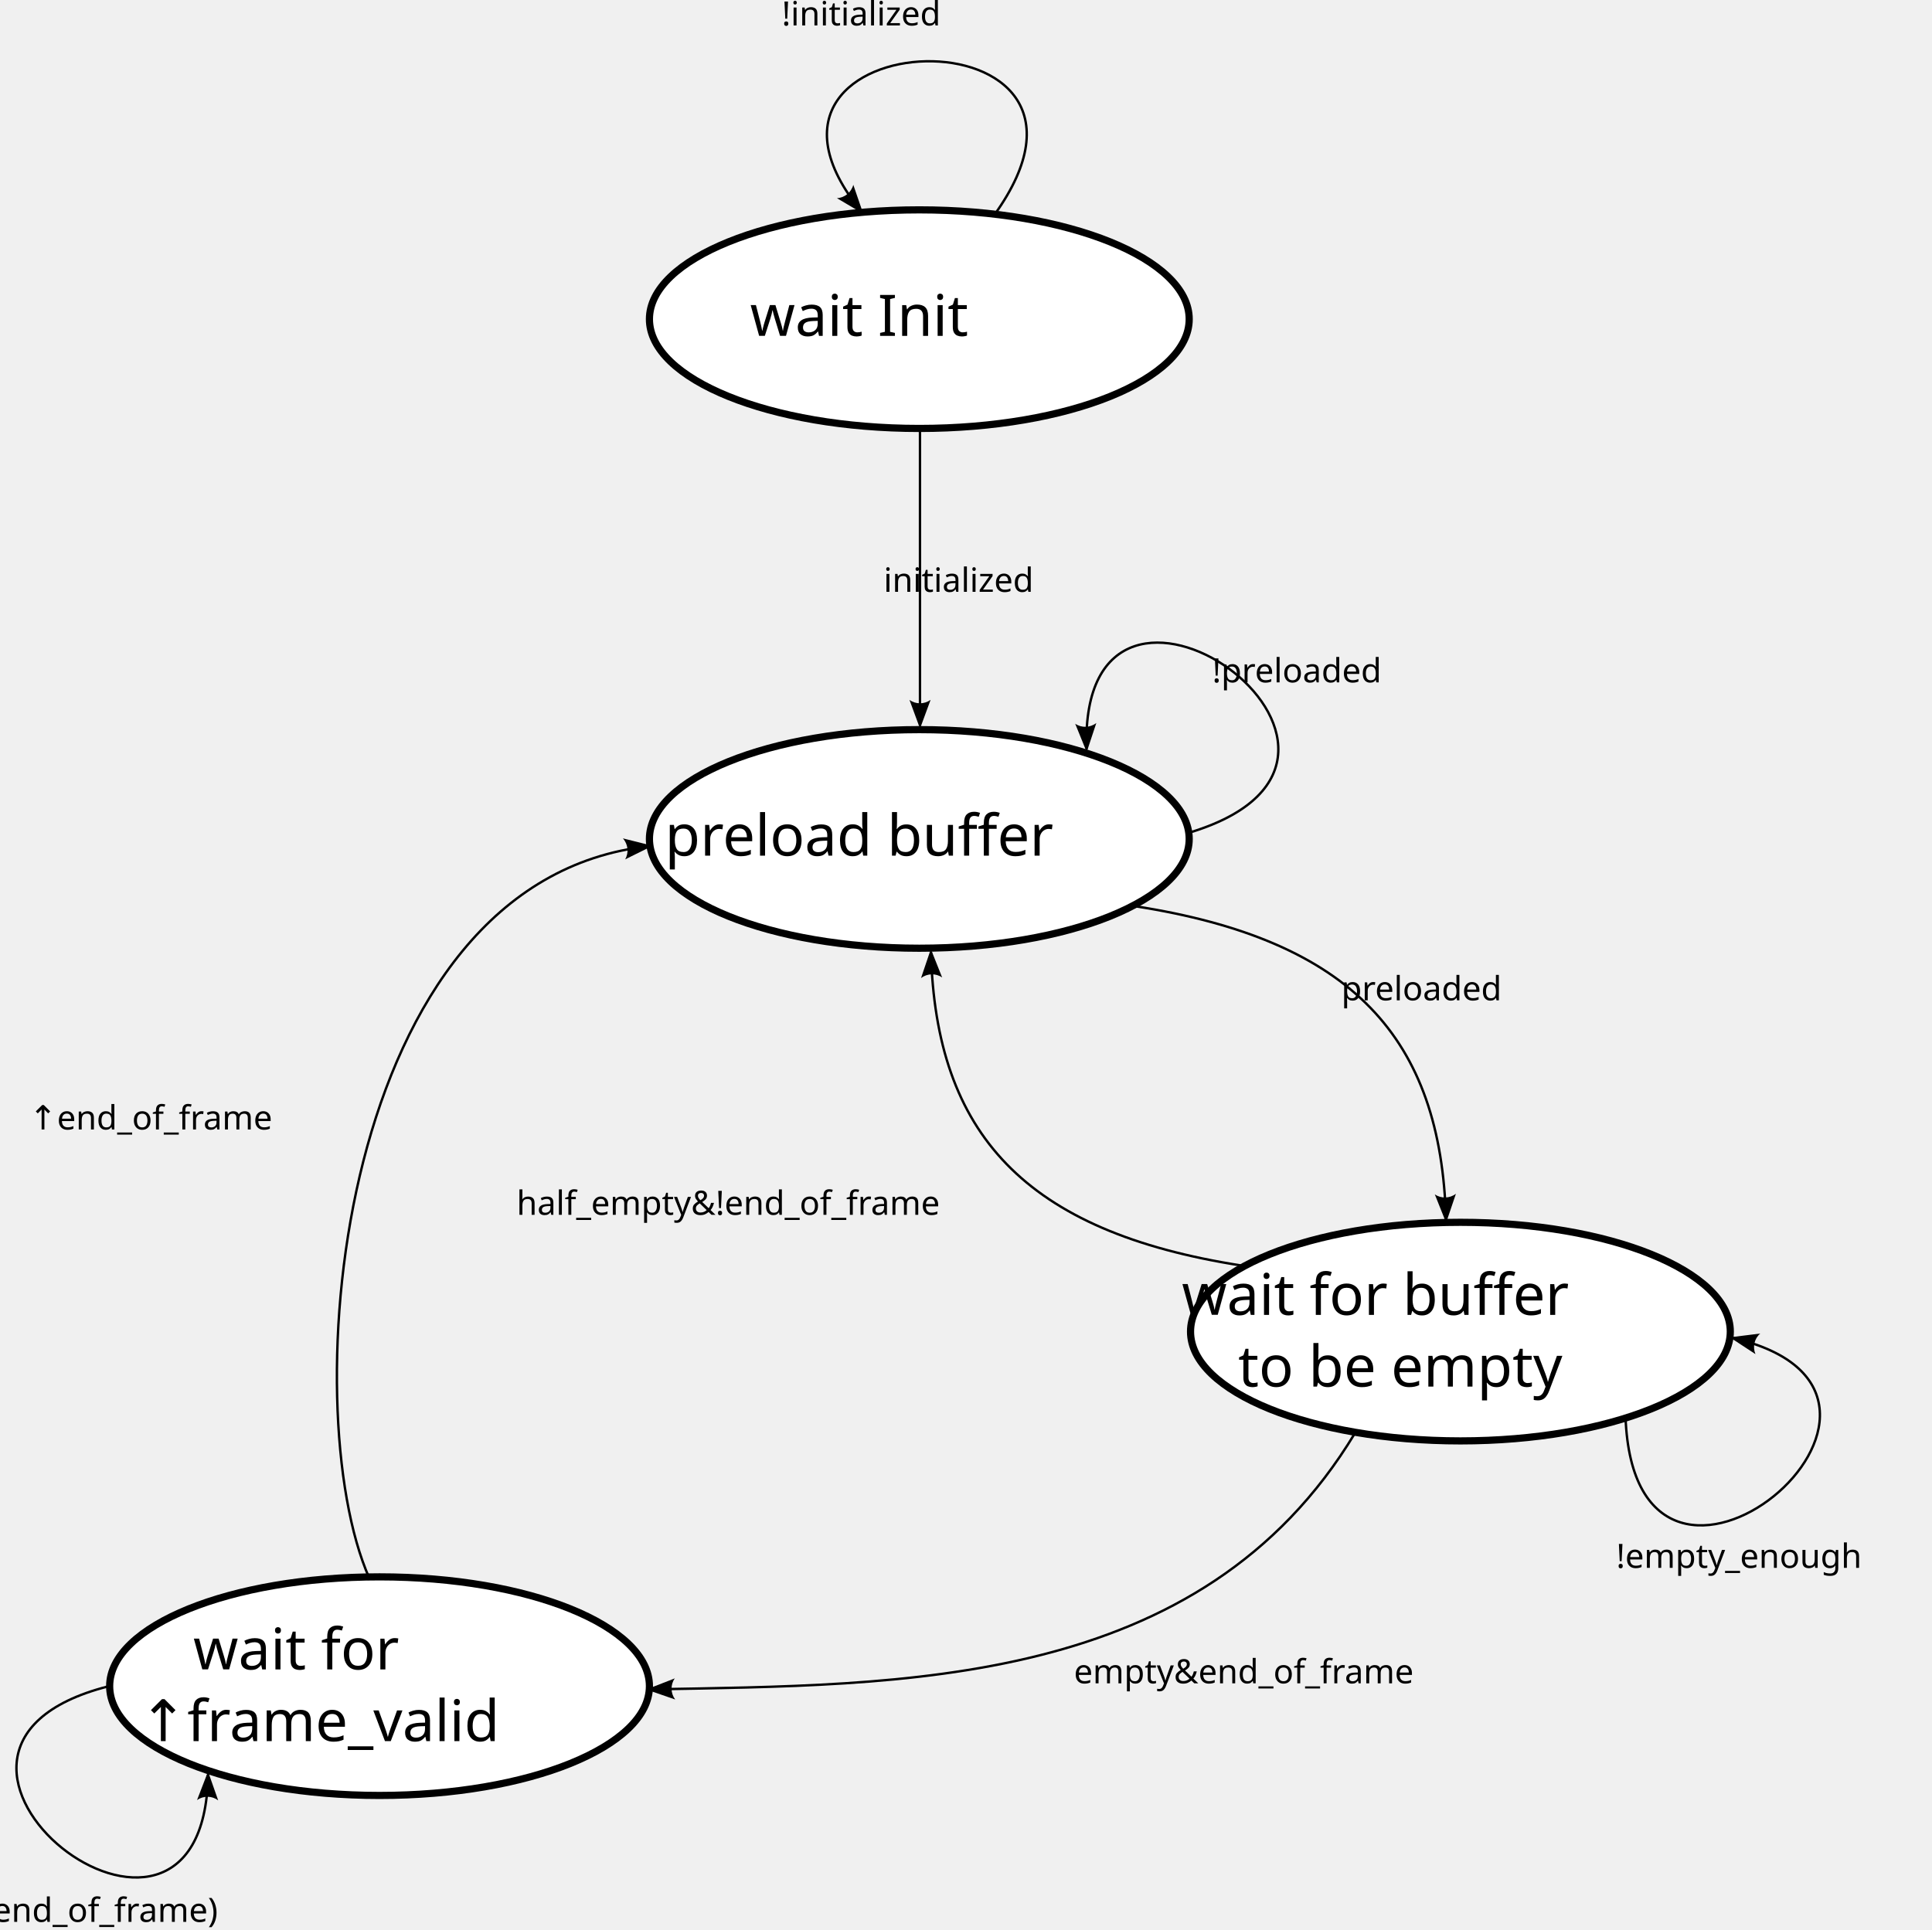
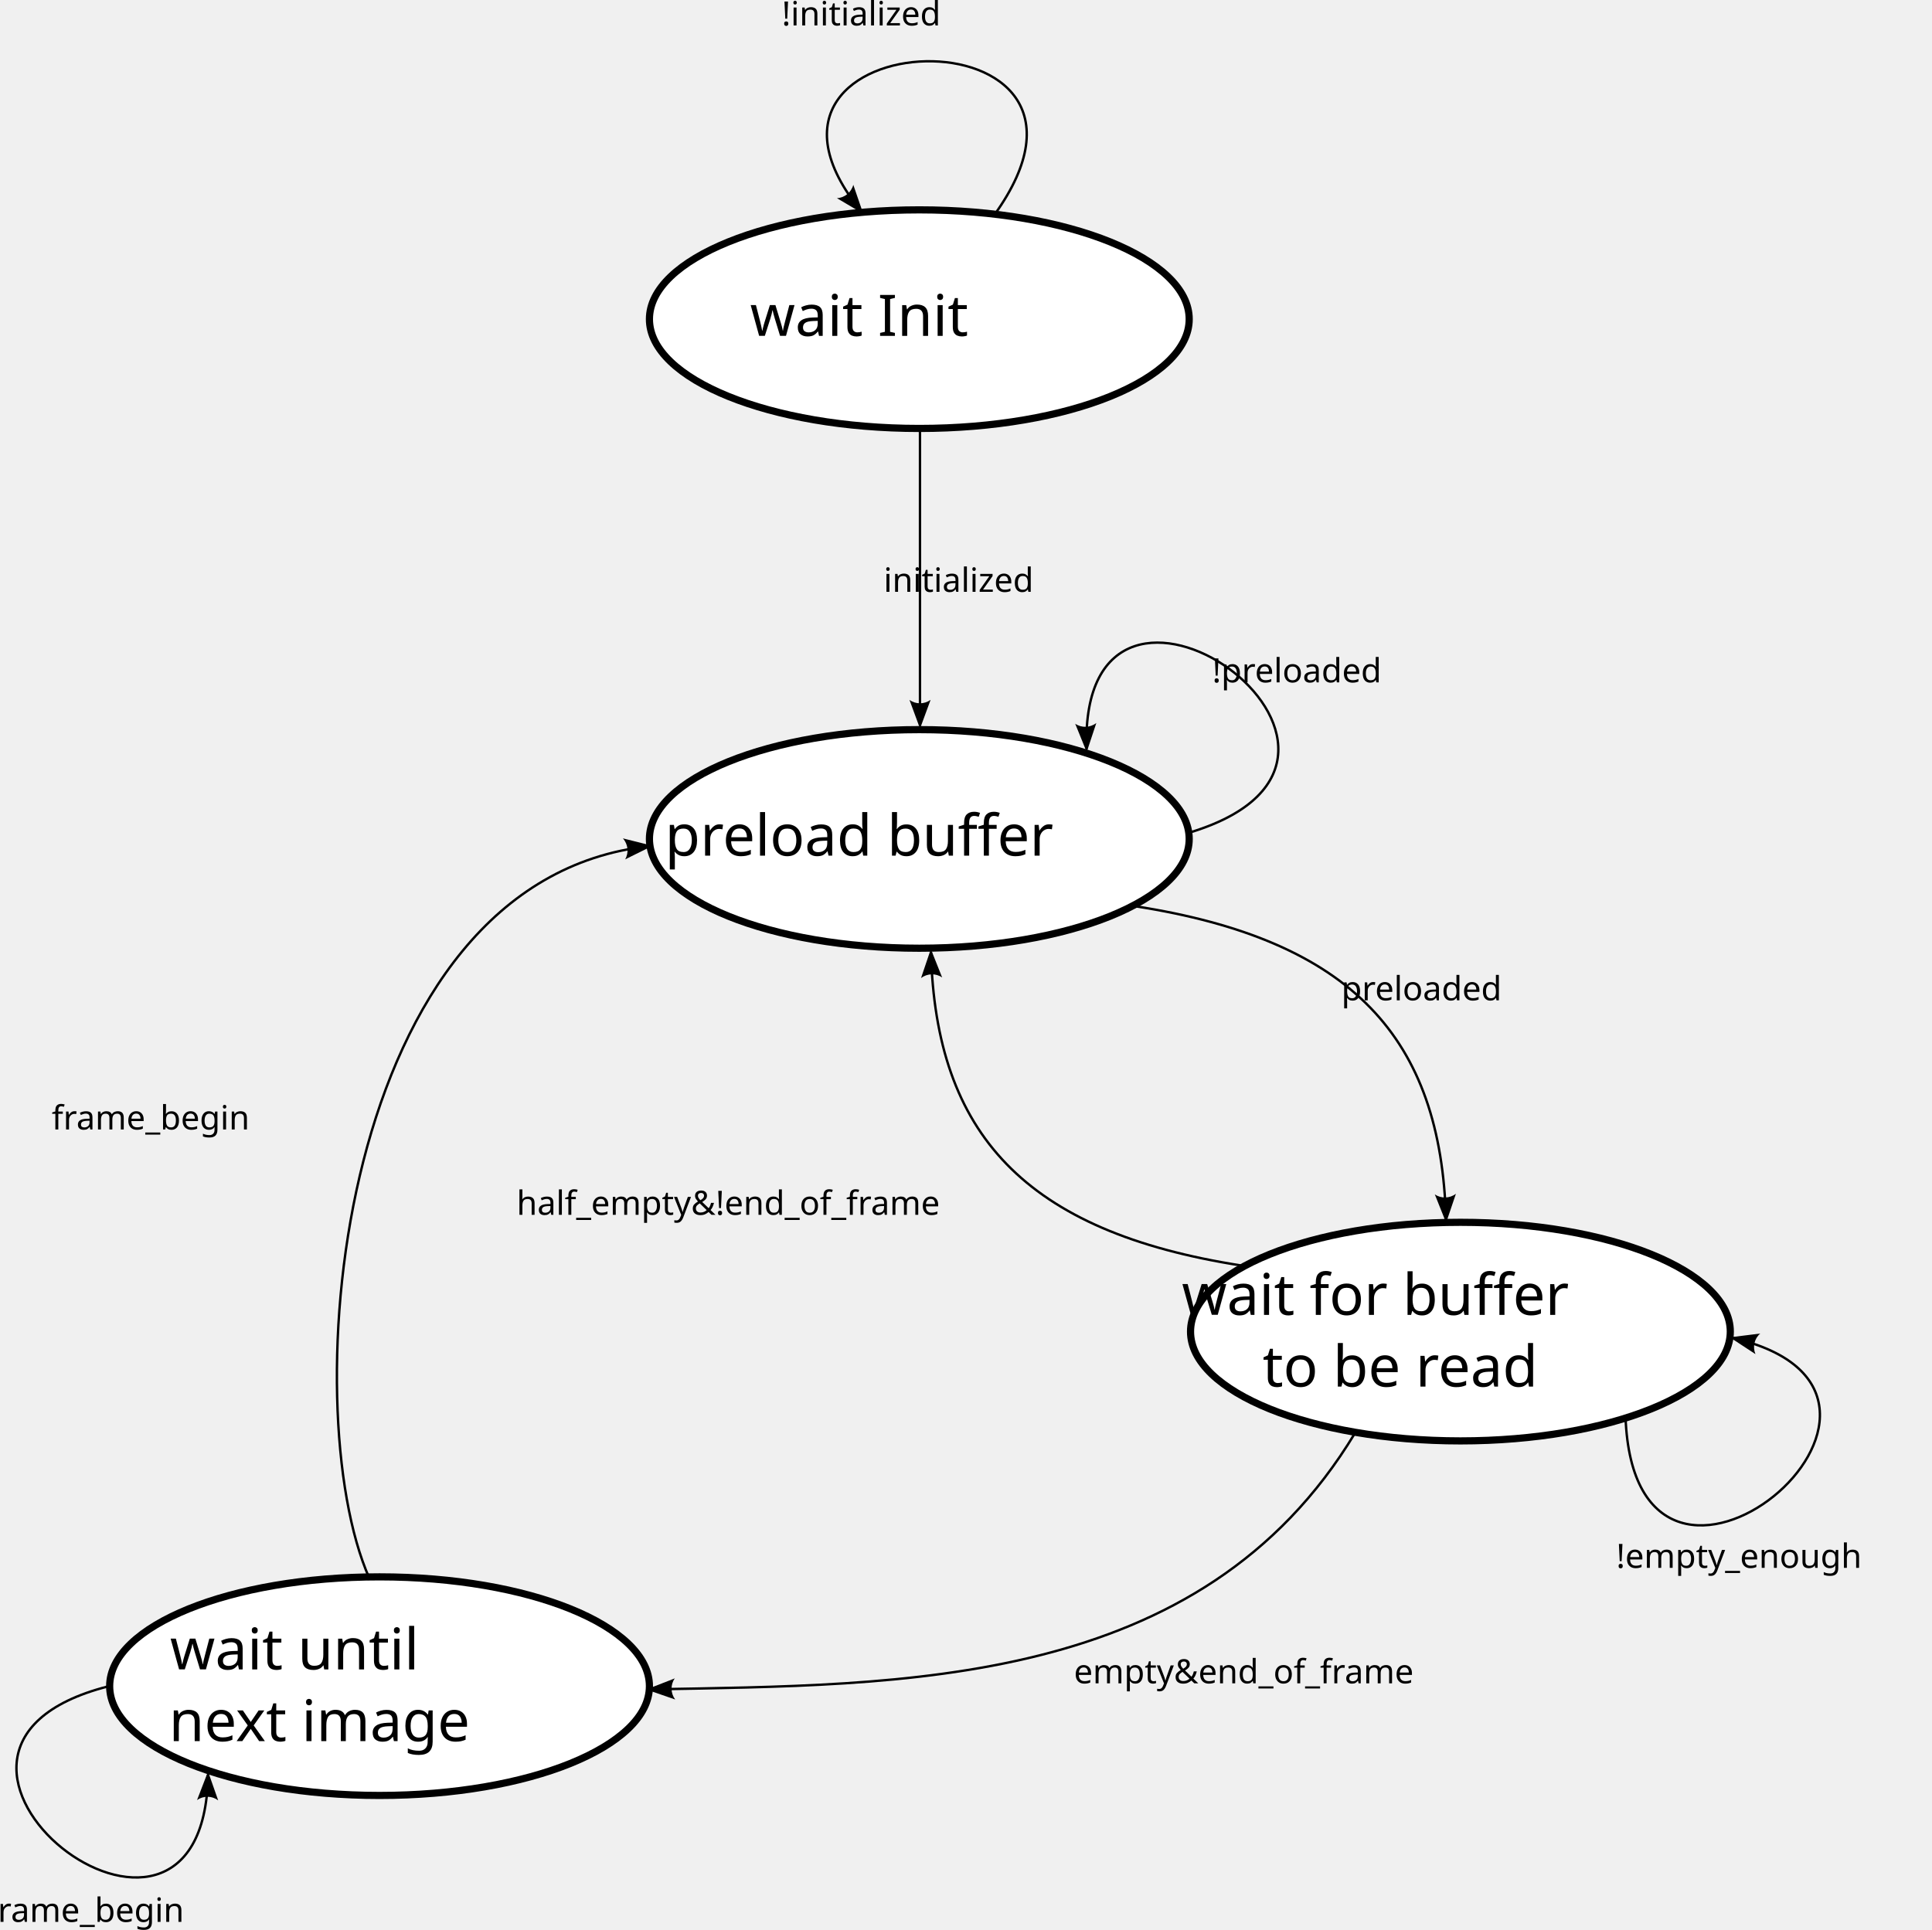
<svg xmlns="http://www.w3.org/2000/svg" width="807.904" height="807.159" id="svg7377" version="1.1">
  <defs id="defs7379">
    <marker orient="auto" refY="0" refX="0" id="Arrow2Lend" style="overflow:visible">
      <path id="path3837" style="font-size:12px;fill-rule:evenodd;stroke-width:0.625;stroke-linejoin:round" d="M 8.719,4.034 -2.207,0.016 8.719,-4.002 c -1.745,2.372 -1.735,5.617 -6e-7,8.035 z" transform="matrix(-1.1,0,0,-1.1,-1.1,0)" />
    </marker>
    <marker orient="auto" refY="0" refX="0" id="marker7397" style="overflow:visible">
      <path id="path7399" style="font-size:12px;fill-rule:evenodd;stroke-width:0.625;stroke-linejoin:round" d="M 8.719,4.034 -2.207,0.016 8.719,-4.002 c -1.745,2.372 -1.735,5.617 -6e-7,8.035 z" transform="matrix(-1.1,0,0,-1.1,-1.1,0)" />
    </marker>
    <marker orient="auto" refY="0" refX="0" id="Arrow2Lend-8" style="overflow:visible">
      <path id="path3837-5" style="font-size:12px;fill-rule:evenodd;stroke-width:0.625;stroke-linejoin:round" d="M 8.719,4.034 -2.207,0.016 8.719,-4.002 c -1.745,2.372 -1.735,5.617 -6e-7,8.035 z" transform="matrix(-1.1,0,0,-1.1,-1.1,0)" />
    </marker>
    <marker orient="auto" refY="0" refX="0" id="marker7403" style="overflow:visible">
      <path id="path7405" style="font-size:12px;fill-rule:evenodd;stroke-width:0.625;stroke-linejoin:round" d="M 8.719,4.034 -2.207,0.016 8.719,-4.002 c -1.745,2.372 -1.735,5.617 -6e-7,8.035 z" transform="matrix(-1.1,0,0,-1.1,-1.1,0)" />
    </marker>
    <marker orient="auto" refY="0" refX="0" id="Arrow2Lend-8-9" style="overflow:visible">
      <path id="path3837-5-5" style="font-size:12px;fill-rule:evenodd;stroke-width:0.625;stroke-linejoin:round" d="M 8.719,4.034 -2.207,0.016 8.719,-4.002 c -1.745,2.372 -1.735,5.617 -6e-7,8.035 z" transform="matrix(-1.1,0,0,-1.1,-1.1,0)" />
    </marker>
    <marker orient="auto" refY="0" refX="0" id="marker7409" style="overflow:visible">
      <path id="path7411" style="font-size:12px;fill-rule:evenodd;stroke-width:0.625;stroke-linejoin:round" d="M 8.719,4.034 -2.207,0.016 8.719,-4.002 c -1.745,2.372 -1.735,5.617 -6e-7,8.035 z" transform="matrix(-1.1,0,0,-1.1,-1.1,0)" />
    </marker>
    <marker orient="auto" refY="0" refX="0" id="marker7413" style="overflow:visible">
      <path id="path7415" style="font-size:12px;fill-rule:evenodd;stroke-width:0.625;stroke-linejoin:round" d="M 8.719,4.034 -2.207,0.016 8.719,-4.002 c -1.745,2.372 -1.735,5.617 -6e-7,8.035 z" transform="matrix(-1.1,0,0,-1.1,-1.1,0)" />
    </marker>
    <marker orient="auto" refY="0" refX="0" id="marker7413-3" style="overflow:visible">
      <path id="path7415-6" style="font-size:12px;fill-rule:evenodd;stroke-width:0.625;stroke-linejoin:round" d="M 8.719,4.034 -2.207,0.016 8.719,-4.002 c -1.745,2.372 -1.735,5.617 -6e-7,8.035 z" transform="matrix(-1.1,0,0,-1.1,-1.1,0)" />
    </marker>
    <marker orient="auto" refY="0" refX="0" id="Arrow2Lend-8-9-1" style="overflow:visible">
      <path id="path3837-5-5-0" style="font-size:12px;fill-rule:evenodd;stroke-width:0.625;stroke-linejoin:round" d="M 8.719,4.034 -2.207,0.016 8.719,-4.002 c -1.745,2.372 -1.735,5.617 -6e-7,8.035 z" transform="matrix(-1.1,0,0,-1.1,-1.1,0)" />
    </marker>
    <marker orient="auto" refY="0" refX="0" id="Arrow2Lend-8-9-4" style="overflow:visible">
      <path id="path3837-5-5-6" style="font-size:12px;fill-rule:evenodd;stroke-width:0.625;stroke-linejoin:round" d="M 8.719,4.034 -2.207,0.016 8.719,-4.002 c -1.745,2.372 -1.735,5.617 -6e-7,8.035 z" transform="matrix(-1.1,0,0,-1.1,-1.1,0)" />
    </marker>
    <marker orient="auto" refY="0" refX="0" id="Arrow2Lend-8-9-3" style="overflow:visible">
      <path id="path3837-5-5-1" style="font-size:12px;fill-rule:evenodd;stroke-width:0.625;stroke-linejoin:round" d="M 8.719,4.034 -2.207,0.016 8.719,-4.002 c -1.745,2.372 -1.735,5.617 -6e-7,8.035 z" transform="matrix(-1.1,0,0,-1.1,-1.1,0)" />
    </marker>
  </defs>
  <g id="layer1" transform="translate(8.932758,-18.6011)">
    <path style="fill:#ffffff;fill-opacity:1;stroke:#000000;stroke-width:3;stroke-miterlimit:4;stroke-opacity:1;stroke-dasharray:none" id="path2985" d="m 407.143,63.076 c 0,25.247 -50.528,45.714 -112.857,45.714 -62.329,0 -112.857,-20.467 -112.857,-45.714 0,-25.247 50.528,-45.714 112.857,-45.714 62.329,0 112.857,20.467 112.857,45.714 z" transform="translate(81.21109,89.01629)" />
    <text xml:space="preserve" style="font-size:40px;font-style:normal;font-weight:normal;text-align:center;line-height:125%;letter-spacing:0px;word-spacing:0px;text-anchor:middle;fill:#000000;fill-opacity:1;stroke:none;font-family:Sans" x="376.342" y="159.093" id="text3755">
      <tspan id="tspan3757" x="376.342" y="159.093" style="font-size:24px">wait Init</tspan>
    </text>
    <path style="fill:none;stroke:#000000;stroke-width:1px;stroke-linecap:butt;stroke-linejoin:miter;stroke-opacity:1;marker-start:none;marker-end:url(#Arrow2Lend-8-9)" d="M 406.918,108.427 C 470.489,19.856 285.489,26.285 351.204,106.999" id="path4750" />
    <text xml:space="preserve" style="font-size:40px;font-style:normal;font-weight:normal;text-align:center;line-height:125%;letter-spacing:0px;word-spacing:0px;text-anchor:middle;fill:#000000;fill-opacity:1;stroke:none;font-family:Sans" x="376.799" y="29.238" id="text4681-7">
      <tspan id="tspan4683-4" x="379.027" y="29.238" style="font-size:14px;text-align:center;text-anchor:middle">!initialized </tspan>
    </text>
    <path style="fill:#ffffff;fill-opacity:1;stroke:#000000;stroke-width:3;stroke-miterlimit:4;stroke-opacity:1;stroke-dasharray:none" id="path2985-4" d="m 407.143,63.076 c 0,25.247 -50.528,45.714 -112.857,45.714 -62.329,0 -112.857,-20.467 -112.857,-45.714 0,-25.247 50.528,-45.714 112.857,-45.714 62.329,0 112.857,20.467 112.857,45.714 z" transform="translate(81.21109,306.4226)" />
    <text xml:space="preserve" style="font-size:40px;font-style:normal;font-weight:normal;text-align:center;line-height:125%;letter-spacing:0px;word-spacing:0px;text-anchor:middle;fill:#000000;fill-opacity:1;stroke:none;font-family:Sans" x="376.342" y="376.499" id="text3755-4">
      <tspan id="tspan3757-9" x="376.342" y="376.499" style="font-size:24px">preload buffer</tspan>
    </text>
    <path style="fill:#ffffff;fill-opacity:1;stroke:#000000;stroke-width:3;stroke-miterlimit:4;stroke-opacity:1;stroke-dasharray:none" id="path2985-4-9" d="m 407.143,63.076 c 0,25.247 -50.528,45.714 -112.857,45.714 -62.329,0 -112.857,-20.467 -112.857,-45.714 0,-25.247 50.528,-45.714 112.857,-45.714 62.329,0 112.857,20.467 112.857,45.714 z" transform="translate(307.4853,512.4937)" />
    <text xml:space="preserve" style="font-size:40px;font-style:normal;font-weight:normal;text-align:center;line-height:125%;letter-spacing:0px;word-spacing:0px;text-anchor:middle;fill:#000000;fill-opacity:1;stroke:none;font-family:Sans" x="602.616" y="568.57" id="text3755-4-5">
-       <tspan id="tspan3757-9-7" x="602.616" y="568.57" style="font-size:24px">wait for buffer</tspan>
-       <tspan x="602.616" y="598.57" style="font-size:24px" id="tspan7629">to be empty</tspan>
+       <tspan x="602.616" y="568.57" style="font-size:24px" id="tspan7629">wait for buffer</tspan>
+       <tspan x="602.616" y="598.57" style="font-size:24px" id="tspan3060">to be read</tspan>
    </text>
    <path style="fill:#ffffff;fill-opacity:1;stroke:#000000;stroke-width:3;stroke-miterlimit:4;stroke-opacity:1;stroke-dasharray:none" id="path2985-4-9-8" d="m 407.143,63.076 c 0,25.247 -50.528,45.714 -112.857,45.714 -62.329,0 -112.857,-20.467 -112.857,-45.714 0,-25.247 50.528,-45.714 112.857,-45.714 62.329,0 112.857,20.467 112.857,45.714 z" transform="translate(-144.5032,660.7896)" />
    <text xml:space="preserve" style="font-size:40px;font-style:normal;font-weight:normal;text-align:center;line-height:125%;letter-spacing:0px;word-spacing:0px;text-anchor:middle;fill:#000000;fill-opacity:1;stroke:none;font-family:Sans" x="150.628" y="716.866" id="text3755-4-5-5">
-       <tspan x="154.448" y="716.866" style="font-size:24px" id="tspan7629-2">wait for </tspan>
-       <tspan x="150.628" y="746.866" style="font-size:24px" id="tspan7685">↑frame_valid</tspan>
+       <tspan x="150.628" y="716.866" style="font-size:24px" id="tspan3052">wait until</tspan>
+       <tspan x="150.628" y="746.866" style="font-size:24px" id="tspan3056">next image</tspan>
    </text>
    <path style="fill:none;stroke:#000000;stroke-width:1px;stroke-linecap:butt;stroke-linejoin:miter;stroke-opacity:1;marker-end:url(#marker7413)" d="m 375.777,197.773 0,124.249" id="path7687" />
    <path style="fill:none;stroke:#000000;stroke-width:1px;stroke-linecap:butt;stroke-linejoin:miter;stroke-opacity:1;marker-end:url(#marker7413)" d="m 465.763,397.65 c 90.914,14.142 127.955,55.313 129.975,131.074" id="path8433" />
    <path style="fill:none;stroke:#000000;stroke-width:1px;stroke-linecap:butt;stroke-linejoin:miter;stroke-opacity:1;marker-end:url(#marker7413)" d="M 557.693,618.005 C 493.043,725.081 368.706,723.199 262.64,725.219" id="path8629" />
    <path style="fill:none;stroke:#000000;stroke-width:1px;stroke-linecap:butt;stroke-linejoin:miter;stroke-opacity:1;marker-end:url(#marker7413)" d="M 510.342,547.954 C 419.429,533.812 382.388,492.642 380.368,416.88" id="path8433-8" />
    <path style="fill:none;stroke:#000000;stroke-width:1px;stroke-linecap:butt;stroke-linejoin:miter;stroke-opacity:1;marker-end:url(#marker7413-3)" d="M 145.462,678.606 C 114.046,607.538 131.32,386.672 262.64,372.53" id="path8849" />
    <text xml:space="preserve" style="font-size:40px;font-style:normal;font-weight:normal;text-align:center;line-height:125%;letter-spacing:0px;word-spacing:0px;text-anchor:middle;fill:#000000;fill-opacity:1;stroke:none;font-family:Sans" x="417.515" y="266.153" id="text4681-7-8">
      <tspan id="tspan4683-4-7" x="419.744" y="266.153" style="font-size:14px;text-align:center;text-anchor:middle">initialized </tspan>
    </text>
    <path style="fill:none;stroke:#000000;stroke-width:1px;stroke-linecap:butt;stroke-linejoin:miter;stroke-opacity:1;marker-start:none;marker-end:url(#Arrow2Lend-8-9)" d="M 488.914,366.712 C 593.131,334.695 441.987,227.823 445.432,331.848" id="path4750-2" />
    <path style="fill:none;stroke:#000000;stroke-width:1px;stroke-linecap:butt;stroke-linejoin:miter;stroke-opacity:1;marker-start:none;marker-end:url(#Arrow2Lend-8-9)" d="m 670.806,611.222 c 3.962,108.952 146.301,-9.394 44.927,-32.98" id="path4750-8" />
    <path style="fill:none;stroke:#000000;stroke-width:1px;stroke-linecap:butt;stroke-linejoin:miter;stroke-opacity:1;marker-start:none;marker-end:url(#Arrow2Lend-8-9)" d="m 36.32,723.956 c -105.644,26.936 40.152,140.997 41.744,36.927" id="path4750-0" />
    <text xml:space="preserve" style="font-size:40px;font-style:normal;font-weight:normal;text-align:center;line-height:125%;letter-spacing:0px;word-spacing:0px;text-anchor:middle;fill:#000000;fill-opacity:1;stroke:none;font-family:Sans" x="558.965" y="304.008" id="text4681-7-8-7">
      <tspan id="tspan4683-4-7-7" x="561.193" y="304.008" style="font-size:14px;text-align:center;text-anchor:middle">!preloaded </tspan>
    </text>
    <text xml:space="preserve" style="font-size:40px;font-style:normal;font-weight:normal;text-align:center;line-height:125%;letter-spacing:0px;word-spacing:0px;text-anchor:middle;fill:#000000;fill-opacity:1;stroke:none;font-family:Sans" x="611.096" y="437.001" id="text4681-7-8-7-8">
      <tspan id="tspan4683-4-7-7-3" x="613.325" y="437.001" style="font-size:14px;text-align:center;text-anchor:middle">preloaded </tspan>
    </text>
    <text xml:space="preserve" style="font-size:40px;font-style:normal;font-weight:normal;text-align:center;line-height:125%;letter-spacing:0px;word-spacing:0px;text-anchor:middle;fill:#000000;fill-opacity:1;stroke:none;font-family:Sans" x="743.847" y="674.387" id="text4681-7-8-7-8-9">
      <tspan id="tspan4683-4-7-7-3-9" x="746.075" y="674.387" style="font-size:14px;text-align:center;text-anchor:middle">!empty_enough </tspan>
    </text>
    <text xml:space="preserve" style="font-size:40px;font-style:normal;font-weight:normal;text-align:center;line-height:125%;letter-spacing:0px;word-spacing:0px;text-anchor:middle;fill:#000000;fill-opacity:1;stroke:none;font-family:Sans" x="321.183" y="526.71" id="text4681-7-8-7-8-9-7">
      <tspan id="tspan4683-4-7-7-3-9-0" x="323.411" y="526.71" style="font-size:14px;text-align:center;text-anchor:middle">half_empty&amp;!end_of_frame </tspan>
    </text>
    <text xml:space="preserve" style="font-size:40px;font-style:normal;font-weight:normal;text-align:center;line-height:125%;letter-spacing:0px;word-spacing:0px;text-anchor:middle;fill:#000000;fill-opacity:1;stroke:none;font-family:Sans" x="536.765" y="722.679" id="text4681-7-8-7-8-9-7-1">
      <tspan id="tspan4683-4-7-7-3-9-0-9" x="538.994" y="722.679" style="font-size:14px;text-align:center;text-anchor:middle">empty&amp;end_of_frame </tspan>
    </text>
    <text xml:space="preserve" style="font-size:40px;font-style:normal;font-weight:normal;text-align:center;line-height:125%;letter-spacing:0px;word-spacing:0px;text-anchor:middle;fill:#000000;fill-opacity:1;stroke:none;font-family:Sans" x="50.793" y="822.458" id="text4681-7-8-7-8-9-7-5">
-       <tspan id="tspan4683-4-7-7-3-9-0-6" x="53.021" y="822.458" style="font-size:14px;text-align:center;text-anchor:middle">!(↑end_of_frame) </tspan>
+       <tspan id="tspan4683-4-7-7-3-9-0-6" x="50.793" y="822.458" style="font-size:14px;text-align:center;text-anchor:middle">!frame_begin</tspan>
    </text>
    <text xml:space="preserve" style="font-size:40px;font-style:normal;font-weight:normal;text-align:center;line-height:125%;letter-spacing:0px;word-spacing:0px;text-anchor:middle;fill:#000000;fill-opacity:1;stroke:none;font-family:Sans" x="79.658" y="491.03" id="text4681-7-8-7-8-9-7-5-7">
-       <tspan id="tspan4683-4-7-7-3-9-0-6-3" x="81.887" y="491.03" style="font-size:14px;text-align:center;text-anchor:middle">↑end_of_frame </tspan>
+       <tspan id="tspan4683-4-7-7-3-9-0-6-3" x="81.887" y="491.03" style="font-size:14px;text-align:center;text-anchor:middle">frame_begin </tspan>
    </text>
  </g>
</svg>
